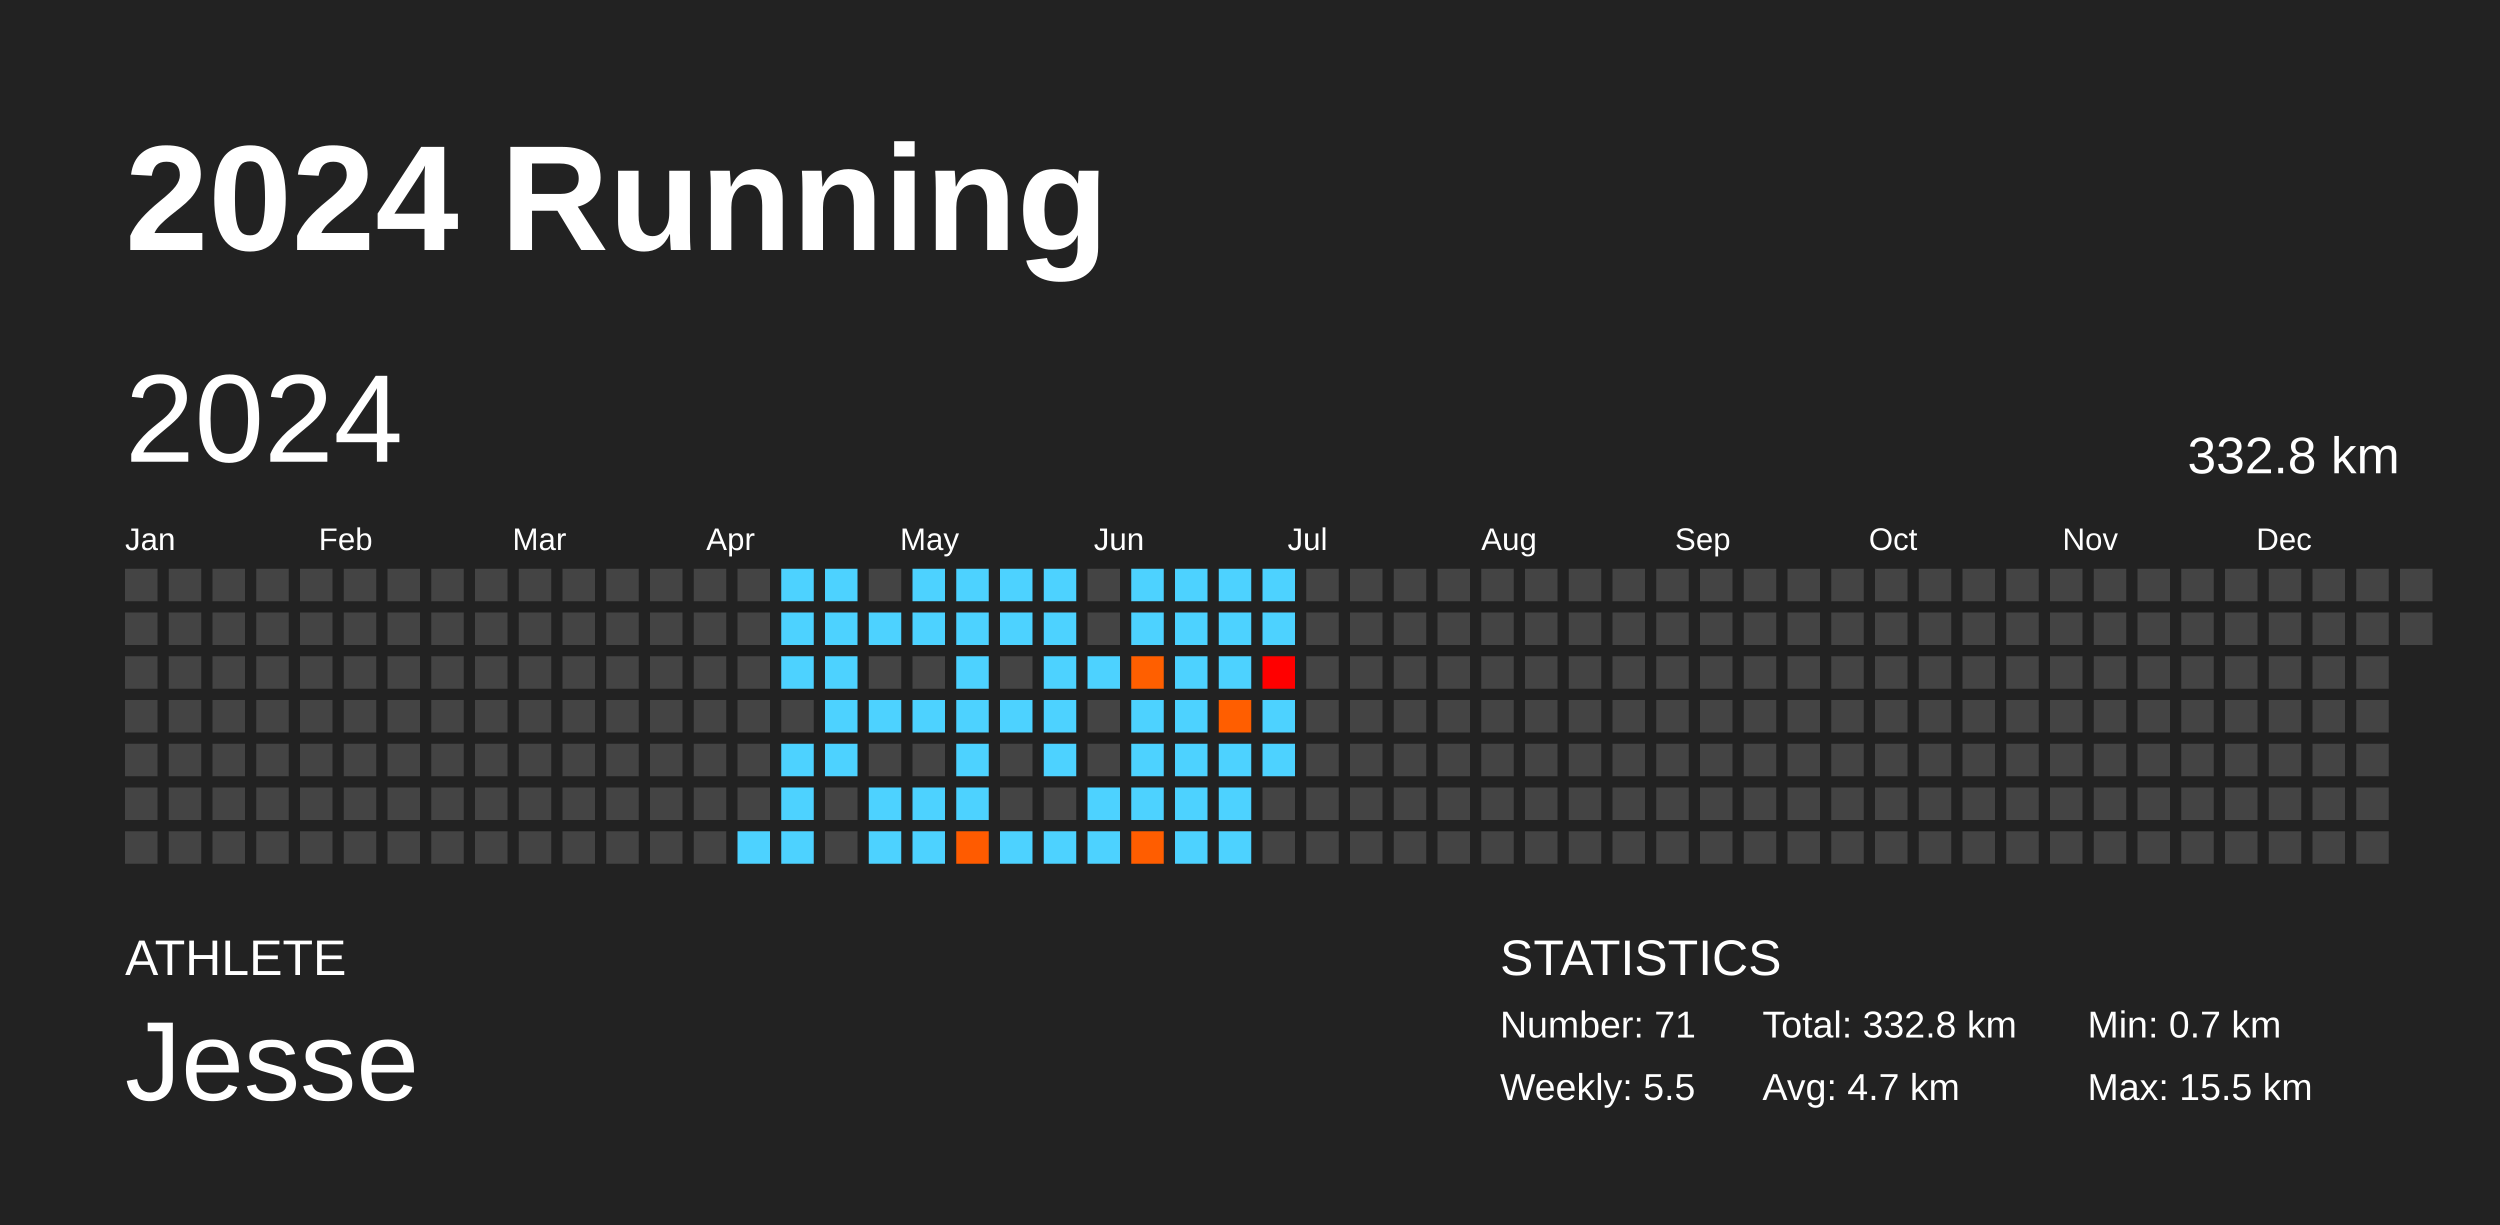
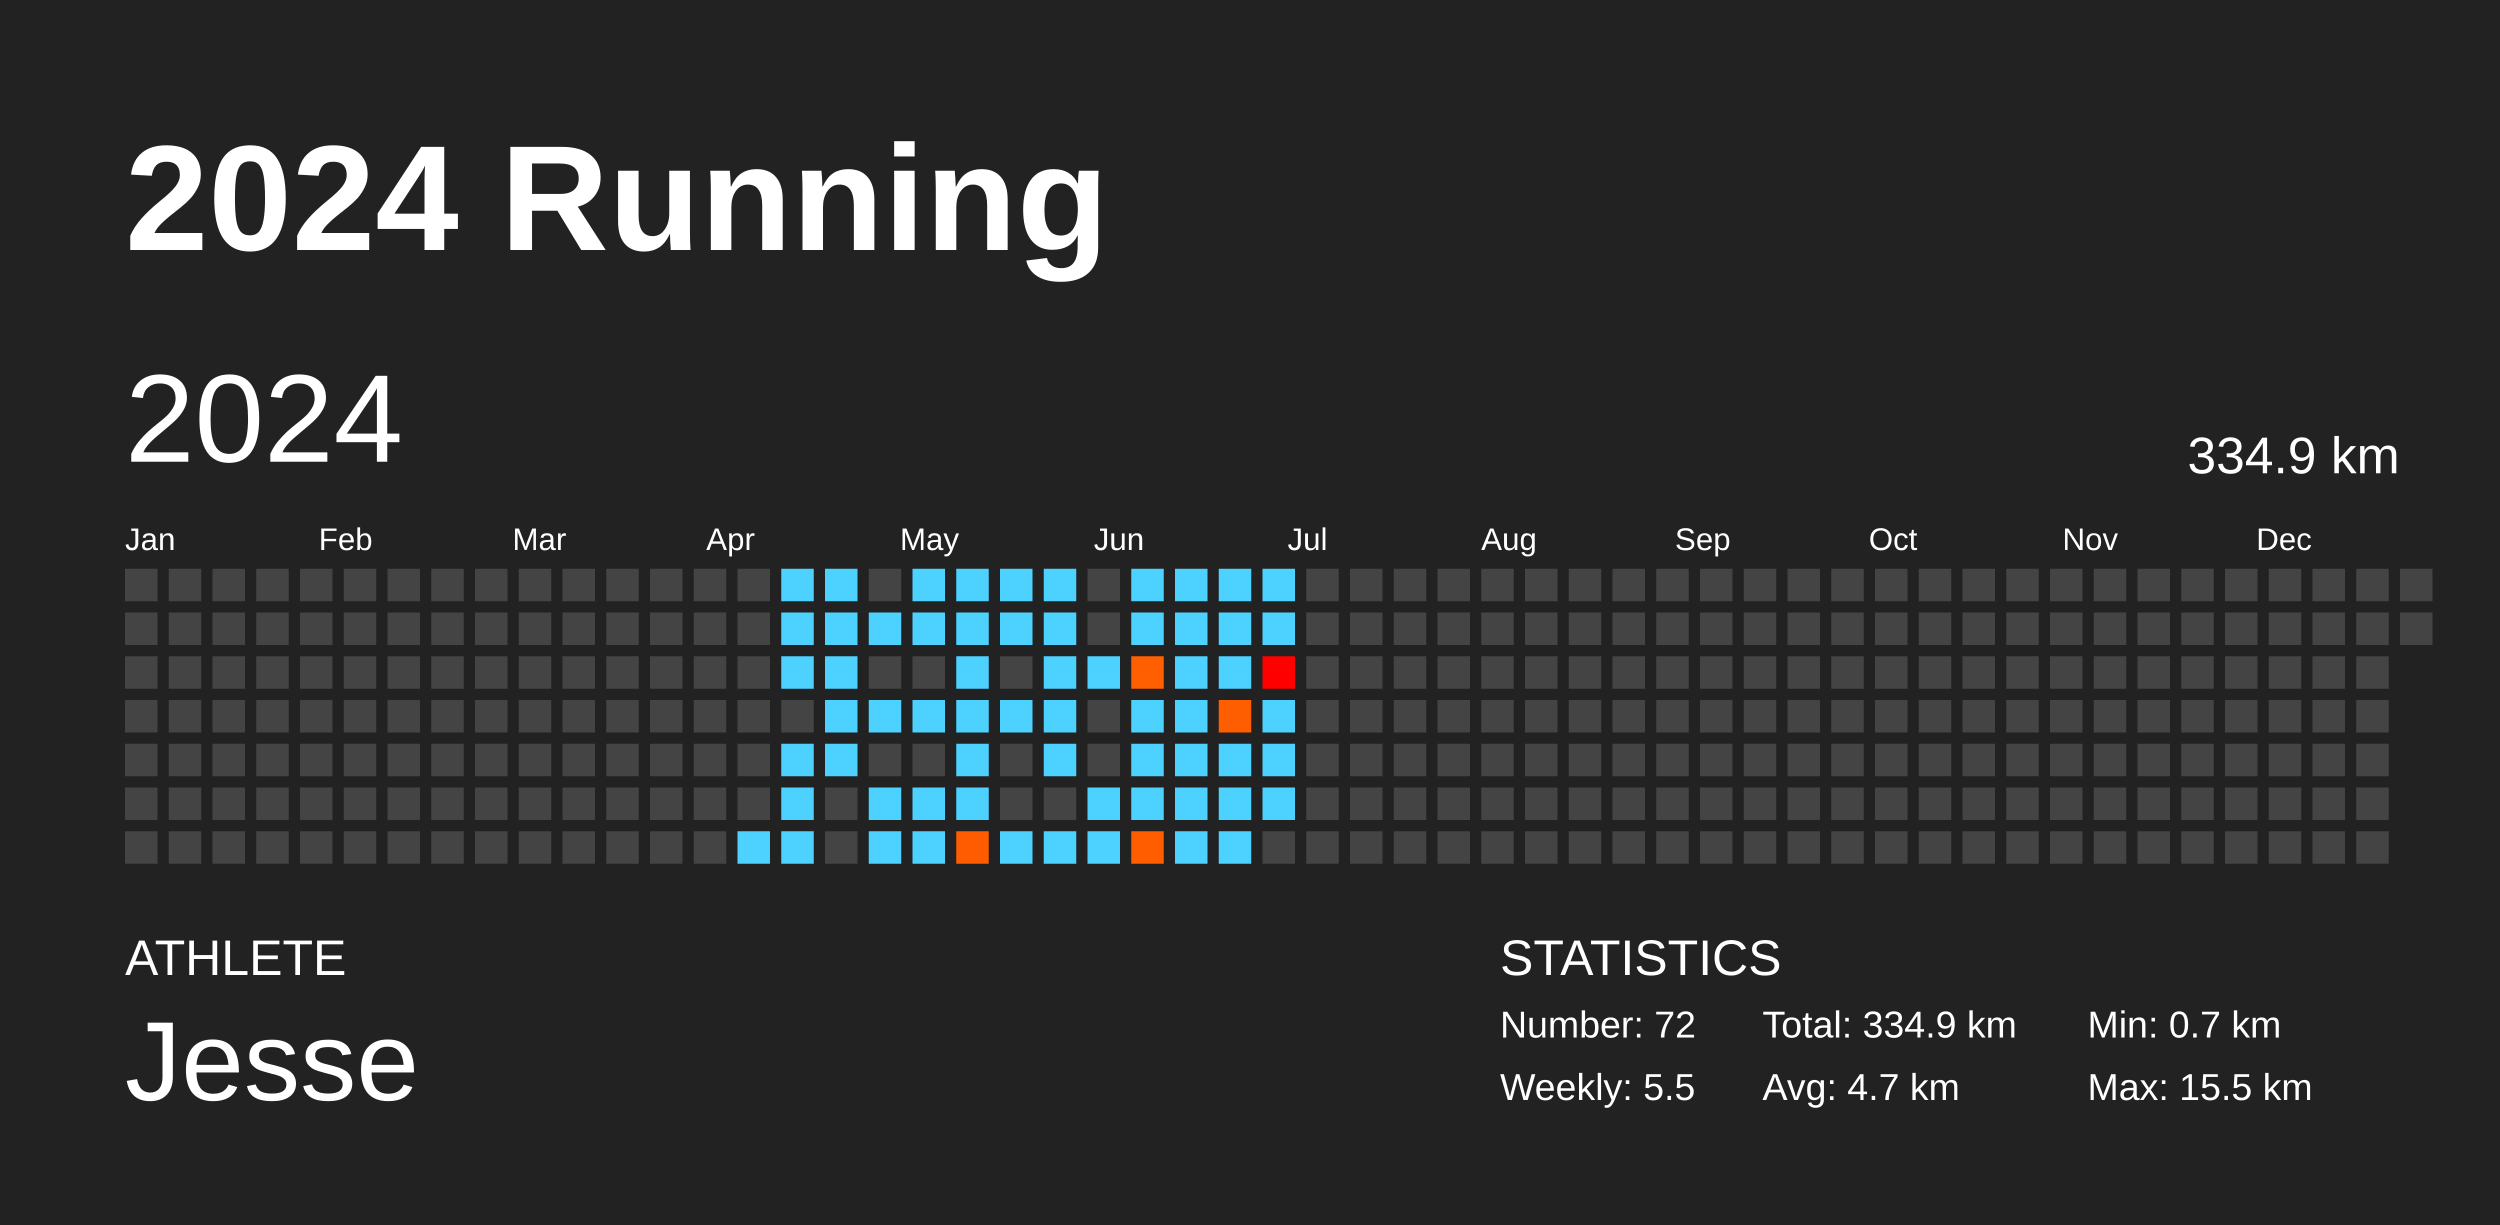
<svg xmlns="http://www.w3.org/2000/svg" baseProfile="full" height="98mm" version="1.1" viewBox="0,0,200,98" width="200mm">
  <defs />
  <rect fill="#222222" height="98" width="200" x="0" y="0" />
  <text fill="#FFFFFF" style="font-size:12px; font-family:Arial; font-weight:bold;" x="10" y="20">2024 Running</text>
  <text fill="#FFFFFF" style="font-size:4px; font-family:Arial" x="10" y="78">ATHLETE</text>
  <text fill="#FFFFFF" style="font-size:9px; font-family:Arial" x="10" y="88">Jesse</text>
  <text fill="#FFFFFF" style="font-size:4px; font-family:Arial" x="120" y="78">STATISTICS</text>
-   <text fill="#FFFFFF" style="font-size:3px; font-family:Arial" x="120" y="83">Number: 71</text>
+   <text fill="#FFFFFF" style="font-size:3px; font-family:Arial" x="120" y="83">Number: 72</text>
  <text fill="#FFFFFF" style="font-size:3px; font-family:Arial" x="120" y="88">Weekly: 5.5</text>
-   <text fill="#FFFFFF" style="font-size:3px; font-family:Arial" x="141" y="83">Total: 332.8 km</text>
+   <text fill="#FFFFFF" style="font-size:3px; font-family:Arial" x="141" y="83">Total: 334.9 km</text>
  <text fill="#FFFFFF" style="font-size:3px; font-family:Arial" x="141" y="88">Avg: 4.7 km</text>
  <text fill="#FFFFFF" style="font-size:3px; font-family:Arial" x="167" y="83">Min: 0.7 km</text>
  <text fill="#FFFFFF" style="font-size:3px; font-family:Arial" x="167" y="88">Max: 15.5 km</text>
  <text dominant-baseline="hanging" fill="#FFFFFF" style="font-size:10.0px; font-family:Arial;" x="10" y="30">2024</text>
-   <text dominant-baseline="hanging" fill="#FFFFFF" style="font-size:4.125px; font-family:Arial;" x="175" y="35">332.8 km</text>
+   <text dominant-baseline="hanging" fill="#FFFFFF" style="font-size:4.125px; font-family:Arial;" x="175" y="35">334.9 km</text>
  <text fill="#FFFFFF" style="font-size:2.5px; font-family:Arial" x="10.0" y="44">Jan</text>
  <text fill="#FFFFFF" style="font-size:2.5px; font-family:Arial" x="25.5" y="44">Feb</text>
  <text fill="#FFFFFF" style="font-size:2.5px; font-family:Arial" x="41.0" y="44">Mar</text>
  <text fill="#FFFFFF" style="font-size:2.5px; font-family:Arial" x="56.5" y="44">Apr</text>
  <text fill="#FFFFFF" style="font-size:2.5px; font-family:Arial" x="72.0" y="44">May</text>
  <text fill="#FFFFFF" style="font-size:2.5px; font-family:Arial" x="87.5" y="44">Jun</text>
  <text fill="#FFFFFF" style="font-size:2.5px; font-family:Arial" x="103.0" y="44">Jul</text>
  <text fill="#FFFFFF" style="font-size:2.5px; font-family:Arial" x="118.5" y="44">Aug</text>
  <text fill="#FFFFFF" style="font-size:2.5px; font-family:Arial" x="134.0" y="44">Sep</text>
  <text fill="#FFFFFF" style="font-size:2.5px; font-family:Arial" x="149.5" y="44">Oct</text>
  <text fill="#FFFFFF" style="font-size:2.5px; font-family:Arial" x="165.0" y="44">Nov</text>
  <text fill="#FFFFFF" style="font-size:2.5px; font-family:Arial" x="180.5" y="44">Dec</text>
  <rect fill="#444444" height="2.6" width="2.6" x="10.0" y="45.5" />
  <rect fill="#444444" height="2.6" width="2.6" x="10.0" y="49.0" />
  <rect fill="#444444" height="2.6" width="2.6" x="10.0" y="52.5" />
  <rect fill="#444444" height="2.6" width="2.6" x="10.0" y="56.0" />
  <rect fill="#444444" height="2.6" width="2.6" x="10.0" y="59.5" />
  <rect fill="#444444" height="2.6" width="2.6" x="10.0" y="63.0" />
  <rect fill="#444444" height="2.6" width="2.6" x="10.0" y="66.5" />
  <rect fill="#444444" height="2.6" width="2.6" x="13.5" y="45.5" />
  <rect fill="#444444" height="2.6" width="2.6" x="13.5" y="49.0" />
  <rect fill="#444444" height="2.6" width="2.6" x="13.5" y="52.5" />
  <rect fill="#444444" height="2.6" width="2.6" x="13.5" y="56.0" />
  <rect fill="#444444" height="2.6" width="2.6" x="13.5" y="59.5" />
  <rect fill="#444444" height="2.6" width="2.6" x="13.5" y="63.0" />
  <rect fill="#444444" height="2.6" width="2.6" x="13.5" y="66.5" />
  <rect fill="#444444" height="2.6" width="2.6" x="17.0" y="45.5" />
  <rect fill="#444444" height="2.6" width="2.6" x="17.0" y="49.0" />
  <rect fill="#444444" height="2.6" width="2.6" x="17.0" y="52.5" />
  <rect fill="#444444" height="2.6" width="2.6" x="17.0" y="56.0" />
  <rect fill="#444444" height="2.6" width="2.6" x="17.0" y="59.5" />
  <rect fill="#444444" height="2.6" width="2.6" x="17.0" y="63.0" />
  <rect fill="#444444" height="2.6" width="2.6" x="17.0" y="66.5" />
  <rect fill="#444444" height="2.6" width="2.6" x="20.5" y="45.5" />
  <rect fill="#444444" height="2.6" width="2.6" x="20.5" y="49.0" />
  <rect fill="#444444" height="2.6" width="2.6" x="20.5" y="52.5" />
  <rect fill="#444444" height="2.6" width="2.6" x="20.5" y="56.0" />
  <rect fill="#444444" height="2.6" width="2.6" x="20.5" y="59.5" />
  <rect fill="#444444" height="2.6" width="2.6" x="20.5" y="63.0" />
  <rect fill="#444444" height="2.6" width="2.6" x="20.5" y="66.5" />
  <rect fill="#444444" height="2.6" width="2.6" x="24.0" y="45.5" />
  <rect fill="#444444" height="2.6" width="2.6" x="24.0" y="49.0" />
  <rect fill="#444444" height="2.6" width="2.6" x="24.0" y="52.5" />
  <rect fill="#444444" height="2.6" width="2.6" x="24.0" y="56.0" />
  <rect fill="#444444" height="2.6" width="2.6" x="24.0" y="59.5" />
  <rect fill="#444444" height="2.6" width="2.6" x="24.0" y="63.0" />
  <rect fill="#444444" height="2.6" width="2.6" x="24.0" y="66.5" />
  <rect fill="#444444" height="2.6" width="2.6" x="27.5" y="45.5" />
  <rect fill="#444444" height="2.6" width="2.6" x="27.5" y="49.0" />
  <rect fill="#444444" height="2.6" width="2.6" x="27.5" y="52.5" />
  <rect fill="#444444" height="2.6" width="2.6" x="27.5" y="56.0" />
  <rect fill="#444444" height="2.6" width="2.6" x="27.5" y="59.5" />
  <rect fill="#444444" height="2.6" width="2.6" x="27.5" y="63.0" />
  <rect fill="#444444" height="2.6" width="2.6" x="27.5" y="66.5" />
  <rect fill="#444444" height="2.6" width="2.6" x="31.0" y="45.5" />
  <rect fill="#444444" height="2.6" width="2.6" x="31.0" y="49.0" />
  <rect fill="#444444" height="2.6" width="2.6" x="31.0" y="52.5" />
  <rect fill="#444444" height="2.6" width="2.6" x="31.0" y="56.0" />
  <rect fill="#444444" height="2.6" width="2.6" x="31.0" y="59.5" />
  <rect fill="#444444" height="2.6" width="2.6" x="31.0" y="63.0" />
  <rect fill="#444444" height="2.6" width="2.6" x="31.0" y="66.5" />
  <rect fill="#444444" height="2.6" width="2.6" x="34.5" y="45.5" />
  <rect fill="#444444" height="2.6" width="2.6" x="34.5" y="49.0" />
  <rect fill="#444444" height="2.6" width="2.6" x="34.5" y="52.5" />
  <rect fill="#444444" height="2.6" width="2.6" x="34.5" y="56.0" />
  <rect fill="#444444" height="2.6" width="2.6" x="34.5" y="59.5" />
  <rect fill="#444444" height="2.6" width="2.6" x="34.5" y="63.0" />
  <rect fill="#444444" height="2.6" width="2.6" x="34.5" y="66.5" />
  <rect fill="#444444" height="2.6" width="2.6" x="38.0" y="45.5" />
  <rect fill="#444444" height="2.6" width="2.6" x="38.0" y="49.0" />
  <rect fill="#444444" height="2.6" width="2.6" x="38.0" y="52.5" />
  <rect fill="#444444" height="2.6" width="2.6" x="38.0" y="56.0" />
  <rect fill="#444444" height="2.6" width="2.6" x="38.0" y="59.5" />
  <rect fill="#444444" height="2.6" width="2.6" x="38.0" y="63.0" />
  <rect fill="#444444" height="2.6" width="2.6" x="38.0" y="66.5" />
  <rect fill="#444444" height="2.6" width="2.6" x="41.5" y="45.5" />
  <rect fill="#444444" height="2.6" width="2.6" x="41.5" y="49.0" />
  <rect fill="#444444" height="2.6" width="2.6" x="41.5" y="52.5" />
  <rect fill="#444444" height="2.6" width="2.6" x="41.5" y="56.0" />
  <rect fill="#444444" height="2.6" width="2.6" x="41.5" y="59.5" />
  <rect fill="#444444" height="2.6" width="2.6" x="41.5" y="63.0" />
  <rect fill="#444444" height="2.6" width="2.6" x="41.5" y="66.5" />
  <rect fill="#444444" height="2.6" width="2.6" x="45.0" y="45.5" />
  <rect fill="#444444" height="2.6" width="2.6" x="45.0" y="49.0" />
  <rect fill="#444444" height="2.6" width="2.6" x="45.0" y="52.5" />
  <rect fill="#444444" height="2.6" width="2.6" x="45.0" y="56.0" />
  <rect fill="#444444" height="2.6" width="2.6" x="45.0" y="59.5" />
  <rect fill="#444444" height="2.6" width="2.6" x="45.0" y="63.0" />
  <rect fill="#444444" height="2.6" width="2.6" x="45.0" y="66.5" />
  <rect fill="#444444" height="2.6" width="2.6" x="48.5" y="45.5" />
  <rect fill="#444444" height="2.6" width="2.6" x="48.5" y="49.0" />
  <rect fill="#444444" height="2.6" width="2.6" x="48.5" y="52.5" />
  <rect fill="#444444" height="2.6" width="2.6" x="48.5" y="56.0" />
  <rect fill="#444444" height="2.6" width="2.6" x="48.5" y="59.5" />
  <rect fill="#444444" height="2.6" width="2.6" x="48.5" y="63.0" />
  <rect fill="#444444" height="2.6" width="2.6" x="48.5" y="66.5" />
  <rect fill="#444444" height="2.6" width="2.6" x="52.0" y="45.5" />
  <rect fill="#444444" height="2.6" width="2.6" x="52.0" y="49.0" />
  <rect fill="#444444" height="2.6" width="2.6" x="52.0" y="52.5" />
  <rect fill="#444444" height="2.6" width="2.6" x="52.0" y="56.0" />
  <rect fill="#444444" height="2.6" width="2.6" x="52.0" y="59.5" />
  <rect fill="#444444" height="2.6" width="2.6" x="52.0" y="63.0" />
  <rect fill="#444444" height="2.6" width="2.6" x="52.0" y="66.5" />
  <rect fill="#444444" height="2.6" width="2.6" x="55.5" y="45.5" />
  <rect fill="#444444" height="2.6" width="2.6" x="55.5" y="49.0" />
  <rect fill="#444444" height="2.6" width="2.6" x="55.5" y="52.5" />
  <rect fill="#444444" height="2.6" width="2.6" x="55.5" y="56.0" />
  <rect fill="#444444" height="2.6" width="2.6" x="55.5" y="59.5" />
  <rect fill="#444444" height="2.6" width="2.6" x="55.5" y="63.0" />
  <rect fill="#444444" height="2.6" width="2.6" x="55.5" y="66.5" />
  <rect fill="#444444" height="2.6" width="2.6" x="59.0" y="45.5" />
  <rect fill="#444444" height="2.6" width="2.6" x="59.0" y="49.0" />
  <rect fill="#444444" height="2.6" width="2.6" x="59.0" y="52.5" />
  <rect fill="#444444" height="2.6" width="2.6" x="59.0" y="56.0" />
  <rect fill="#444444" height="2.6" width="2.6" x="59.0" y="59.5" />
  <rect fill="#444444" height="2.6" width="2.6" x="59.0" y="63.0" />
  <rect fill="#4dd2ff" height="2.6" width="2.6" x="59.0" y="66.5" />
  <rect fill="#4dd2ff" height="2.6" width="2.6" x="62.5" y="45.5" />
  <rect fill="#4dd2ff" height="2.6" width="2.6" x="62.5" y="49.0" />
  <rect fill="#4dd2ff" height="2.6" width="2.6" x="62.5" y="52.5" />
  <rect fill="#444444" height="2.6" width="2.6" x="62.5" y="56.0" />
  <rect fill="#4dd2ff" height="2.6" width="2.6" x="62.5" y="59.5" />
  <rect fill="#4dd2ff" height="2.6" width="2.6" x="62.5" y="63.0" />
  <rect fill="#4dd2ff" height="2.6" width="2.6" x="62.5" y="66.5" />
  <rect fill="#4dd2ff" height="2.6" width="2.6" x="66.0" y="45.5" />
  <rect fill="#4dd2ff" height="2.6" width="2.6" x="66.0" y="49.0" />
  <rect fill="#4dd2ff" height="2.6" width="2.6" x="66.0" y="52.5" />
  <rect fill="#4dd2ff" height="2.6" width="2.6" x="66.0" y="56.0" />
  <rect fill="#4dd2ff" height="2.6" width="2.6" x="66.0" y="59.5" />
  <rect fill="#444444" height="2.6" width="2.6" x="66.0" y="63.0" />
  <rect fill="#444444" height="2.6" width="2.6" x="66.0" y="66.5" />
  <rect fill="#444444" height="2.6" width="2.6" x="69.5" y="45.5" />
  <rect fill="#4dd2ff" height="2.6" width="2.6" x="69.5" y="49.0" />
  <rect fill="#444444" height="2.6" width="2.6" x="69.5" y="52.5" />
  <rect fill="#4dd2ff" height="2.6" width="2.6" x="69.5" y="56.0" />
  <rect fill="#444444" height="2.6" width="2.6" x="69.5" y="59.5" />
  <rect fill="#4dd2ff" height="2.6" width="2.6" x="69.5" y="63.0" />
  <rect fill="#4dd2ff" height="2.6" width="2.6" x="69.5" y="66.5" />
  <rect fill="#4dd2ff" height="2.6" width="2.6" x="73.0" y="45.5" />
  <rect fill="#4dd2ff" height="2.6" width="2.6" x="73.0" y="49.0" />
  <rect fill="#444444" height="2.6" width="2.6" x="73.0" y="52.5" />
  <rect fill="#4dd2ff" height="2.6" width="2.6" x="73.0" y="56.0" />
  <rect fill="#444444" height="2.6" width="2.6" x="73.0" y="59.5" />
  <rect fill="#4dd2ff" height="2.6" width="2.6" x="73.0" y="63.0" />
  <rect fill="#4dd2ff" height="2.6" width="2.6" x="73.0" y="66.5" />
  <rect fill="#4dd2ff" height="2.6" width="2.6" x="76.5" y="45.5" />
  <rect fill="#4dd2ff" height="2.6" width="2.6" x="76.5" y="49.0" />
  <rect fill="#4dd2ff" height="2.6" width="2.6" x="76.5" y="52.5" />
  <rect fill="#4dd2ff" height="2.6" width="2.6" x="76.5" y="56.0" />
  <rect fill="#4dd2ff" height="2.6" width="2.6" x="76.5" y="59.5" />
  <rect fill="#4dd2ff" height="2.6" width="2.6" x="76.5" y="63.0" />
  <rect fill="#ff5b00" height="2.6" width="2.6" x="76.5" y="66.5" />
  <rect fill="#4dd2ff" height="2.6" width="2.6" x="80.0" y="45.5" />
  <rect fill="#4dd2ff" height="2.6" width="2.6" x="80.0" y="49.0" />
  <rect fill="#444444" height="2.6" width="2.6" x="80.0" y="52.5" />
  <rect fill="#4dd2ff" height="2.6" width="2.6" x="80.0" y="56.0" />
  <rect fill="#444444" height="2.6" width="2.6" x="80.0" y="59.5" />
  <rect fill="#444444" height="2.6" width="2.6" x="80.0" y="63.0" />
  <rect fill="#4dd2ff" height="2.6" width="2.6" x="80.0" y="66.5" />
  <rect fill="#4dd2ff" height="2.6" width="2.6" x="83.5" y="45.5" />
  <rect fill="#4dd2ff" height="2.6" width="2.6" x="83.5" y="49.0" />
  <rect fill="#4dd2ff" height="2.6" width="2.6" x="83.5" y="52.5" />
  <rect fill="#4dd2ff" height="2.6" width="2.6" x="83.5" y="56.0" />
  <rect fill="#4dd2ff" height="2.6" width="2.6" x="83.5" y="59.5" />
  <rect fill="#444444" height="2.6" width="2.6" x="83.5" y="63.0" />
  <rect fill="#4dd2ff" height="2.6" width="2.6" x="83.5" y="66.5" />
  <rect fill="#444444" height="2.6" width="2.6" x="87.0" y="45.5" />
  <rect fill="#444444" height="2.6" width="2.6" x="87.0" y="49.0" />
  <rect fill="#4dd2ff" height="2.6" width="2.6" x="87.0" y="52.5" />
  <rect fill="#444444" height="2.6" width="2.6" x="87.0" y="56.0" />
  <rect fill="#444444" height="2.6" width="2.6" x="87.0" y="59.5" />
  <rect fill="#4dd2ff" height="2.6" width="2.6" x="87.0" y="63.0" />
  <rect fill="#4dd2ff" height="2.6" width="2.6" x="87.0" y="66.5" />
  <rect fill="#4dd2ff" height="2.6" width="2.6" x="90.5" y="45.5" />
  <rect fill="#4dd2ff" height="2.6" width="2.6" x="90.5" y="49.0" />
  <rect fill="#ff5f00" height="2.6" width="2.6" x="90.5" y="52.5" />
  <rect fill="#4dd2ff" height="2.6" width="2.6" x="90.5" y="56.0" />
  <rect fill="#4dd2ff" height="2.6" width="2.6" x="90.5" y="59.5" />
  <rect fill="#4dd2ff" height="2.6" width="2.6" x="90.5" y="63.0" />
  <rect fill="#ff5d00" height="2.6" width="2.6" x="90.5" y="66.5" />
  <rect fill="#4dd2ff" height="2.6" width="2.6" x="94.0" y="45.5" />
  <rect fill="#4dd2ff" height="2.6" width="2.6" x="94.0" y="49.0" />
  <rect fill="#4dd2ff" height="2.6" width="2.6" x="94.0" y="52.5" />
  <rect fill="#4dd2ff" height="2.6" width="2.6" x="94.0" y="56.0" />
  <rect fill="#4dd2ff" height="2.6" width="2.6" x="94.0" y="59.5" />
  <rect fill="#4dd2ff" height="2.6" width="2.6" x="94.0" y="63.0" />
  <rect fill="#4dd2ff" height="2.6" width="2.6" x="94.0" y="66.5" />
  <rect fill="#4dd2ff" height="2.6" width="2.6" x="97.5" y="45.5" />
  <rect fill="#4dd2ff" height="2.6" width="2.6" x="97.5" y="49.0" />
  <rect fill="#4dd2ff" height="2.6" width="2.6" x="97.5" y="52.5" />
  <rect fill="#ff5e00" height="2.6" width="2.6" x="97.5" y="56.0" />
  <rect fill="#4dd2ff" height="2.6" width="2.6" x="97.5" y="59.5" />
  <rect fill="#4dd2ff" height="2.6" width="2.6" x="97.5" y="63.0" />
  <rect fill="#4dd2ff" height="2.6" width="2.6" x="97.5" y="66.5" />
  <rect fill="#4dd2ff" height="2.6" width="2.6" x="101.0" y="45.5" />
  <rect fill="#4dd2ff" height="2.6" width="2.6" x="101.0" y="49.0" />
  <rect fill="#ff0000" height="2.6" width="2.6" x="101.0" y="52.5" />
  <rect fill="#4dd2ff" height="2.6" width="2.6" x="101.0" y="56.0" />
  <rect fill="#4dd2ff" height="2.6" width="2.6" x="101.0" y="59.5" />
-   <rect fill="#444444" height="2.6" width="2.6" x="101.0" y="63.0" />
+   <rect fill="#4dd2ff" height="2.6" width="2.6" x="101.0" y="63.0" />
  <rect fill="#444444" height="2.6" width="2.6" x="101.0" y="66.5" />
  <rect fill="#444444" height="2.6" width="2.6" x="104.5" y="45.5" />
  <rect fill="#444444" height="2.6" width="2.6" x="104.5" y="49.0" />
  <rect fill="#444444" height="2.6" width="2.6" x="104.5" y="52.5" />
  <rect fill="#444444" height="2.6" width="2.6" x="104.5" y="56.0" />
  <rect fill="#444444" height="2.6" width="2.6" x="104.5" y="59.5" />
  <rect fill="#444444" height="2.6" width="2.6" x="104.5" y="63.0" />
  <rect fill="#444444" height="2.6" width="2.6" x="104.5" y="66.5" />
  <rect fill="#444444" height="2.6" width="2.6" x="108.0" y="45.5" />
  <rect fill="#444444" height="2.6" width="2.6" x="108.0" y="49.0" />
  <rect fill="#444444" height="2.6" width="2.6" x="108.0" y="52.5" />
  <rect fill="#444444" height="2.6" width="2.6" x="108.0" y="56.0" />
  <rect fill="#444444" height="2.6" width="2.6" x="108.0" y="59.5" />
  <rect fill="#444444" height="2.6" width="2.6" x="108.0" y="63.0" />
  <rect fill="#444444" height="2.6" width="2.6" x="108.0" y="66.5" />
  <rect fill="#444444" height="2.6" width="2.6" x="111.5" y="45.5" />
  <rect fill="#444444" height="2.6" width="2.6" x="111.5" y="49.0" />
  <rect fill="#444444" height="2.6" width="2.6" x="111.5" y="52.5" />
  <rect fill="#444444" height="2.6" width="2.6" x="111.5" y="56.0" />
  <rect fill="#444444" height="2.6" width="2.6" x="111.5" y="59.5" />
  <rect fill="#444444" height="2.6" width="2.6" x="111.5" y="63.0" />
  <rect fill="#444444" height="2.6" width="2.6" x="111.5" y="66.5" />
  <rect fill="#444444" height="2.6" width="2.6" x="115.0" y="45.5" />
  <rect fill="#444444" height="2.6" width="2.6" x="115.0" y="49.0" />
  <rect fill="#444444" height="2.6" width="2.6" x="115.0" y="52.5" />
  <rect fill="#444444" height="2.6" width="2.6" x="115.0" y="56.0" />
  <rect fill="#444444" height="2.6" width="2.6" x="115.0" y="59.5" />
  <rect fill="#444444" height="2.6" width="2.6" x="115.0" y="63.0" />
  <rect fill="#444444" height="2.6" width="2.6" x="115.0" y="66.5" />
  <rect fill="#444444" height="2.6" width="2.6" x="118.5" y="45.5" />
  <rect fill="#444444" height="2.6" width="2.6" x="118.5" y="49.0" />
  <rect fill="#444444" height="2.6" width="2.6" x="118.5" y="52.5" />
  <rect fill="#444444" height="2.6" width="2.6" x="118.5" y="56.0" />
  <rect fill="#444444" height="2.6" width="2.6" x="118.5" y="59.5" />
  <rect fill="#444444" height="2.6" width="2.6" x="118.5" y="63.0" />
  <rect fill="#444444" height="2.6" width="2.6" x="118.5" y="66.5" />
  <rect fill="#444444" height="2.6" width="2.6" x="122.0" y="45.5" />
  <rect fill="#444444" height="2.6" width="2.6" x="122.0" y="49.0" />
  <rect fill="#444444" height="2.6" width="2.6" x="122.0" y="52.5" />
  <rect fill="#444444" height="2.6" width="2.6" x="122.0" y="56.0" />
  <rect fill="#444444" height="2.6" width="2.6" x="122.0" y="59.5" />
  <rect fill="#444444" height="2.6" width="2.6" x="122.0" y="63.0" />
  <rect fill="#444444" height="2.6" width="2.6" x="122.0" y="66.5" />
  <rect fill="#444444" height="2.6" width="2.6" x="125.5" y="45.5" />
  <rect fill="#444444" height="2.6" width="2.6" x="125.5" y="49.0" />
  <rect fill="#444444" height="2.6" width="2.6" x="125.5" y="52.5" />
  <rect fill="#444444" height="2.6" width="2.6" x="125.5" y="56.0" />
  <rect fill="#444444" height="2.6" width="2.6" x="125.5" y="59.5" />
  <rect fill="#444444" height="2.6" width="2.6" x="125.5" y="63.0" />
  <rect fill="#444444" height="2.6" width="2.6" x="125.5" y="66.5" />
  <rect fill="#444444" height="2.6" width="2.6" x="129.0" y="45.5" />
  <rect fill="#444444" height="2.6" width="2.6" x="129.0" y="49.0" />
  <rect fill="#444444" height="2.6" width="2.6" x="129.0" y="52.5" />
  <rect fill="#444444" height="2.6" width="2.6" x="129.0" y="56.0" />
  <rect fill="#444444" height="2.6" width="2.6" x="129.0" y="59.5" />
  <rect fill="#444444" height="2.6" width="2.6" x="129.0" y="63.0" />
  <rect fill="#444444" height="2.6" width="2.6" x="129.0" y="66.5" />
  <rect fill="#444444" height="2.6" width="2.6" x="132.5" y="45.5" />
  <rect fill="#444444" height="2.6" width="2.6" x="132.5" y="49.0" />
  <rect fill="#444444" height="2.6" width="2.6" x="132.5" y="52.5" />
  <rect fill="#444444" height="2.6" width="2.6" x="132.5" y="56.0" />
  <rect fill="#444444" height="2.6" width="2.6" x="132.5" y="59.5" />
  <rect fill="#444444" height="2.6" width="2.6" x="132.5" y="63.0" />
  <rect fill="#444444" height="2.6" width="2.6" x="132.5" y="66.5" />
  <rect fill="#444444" height="2.6" width="2.6" x="136.0" y="45.5" />
  <rect fill="#444444" height="2.6" width="2.6" x="136.0" y="49.0" />
  <rect fill="#444444" height="2.6" width="2.6" x="136.0" y="52.5" />
  <rect fill="#444444" height="2.6" width="2.6" x="136.0" y="56.0" />
  <rect fill="#444444" height="2.6" width="2.6" x="136.0" y="59.5" />
  <rect fill="#444444" height="2.6" width="2.6" x="136.0" y="63.0" />
  <rect fill="#444444" height="2.6" width="2.6" x="136.0" y="66.5" />
  <rect fill="#444444" height="2.6" width="2.6" x="139.5" y="45.5" />
  <rect fill="#444444" height="2.6" width="2.6" x="139.5" y="49.0" />
  <rect fill="#444444" height="2.6" width="2.6" x="139.5" y="52.5" />
  <rect fill="#444444" height="2.6" width="2.6" x="139.5" y="56.0" />
  <rect fill="#444444" height="2.6" width="2.6" x="139.5" y="59.5" />
  <rect fill="#444444" height="2.6" width="2.6" x="139.5" y="63.0" />
  <rect fill="#444444" height="2.6" width="2.6" x="139.5" y="66.5" />
  <rect fill="#444444" height="2.6" width="2.6" x="143.0" y="45.5" />
  <rect fill="#444444" height="2.6" width="2.6" x="143.0" y="49.0" />
  <rect fill="#444444" height="2.6" width="2.6" x="143.0" y="52.5" />
  <rect fill="#444444" height="2.6" width="2.6" x="143.0" y="56.0" />
  <rect fill="#444444" height="2.6" width="2.6" x="143.0" y="59.5" />
  <rect fill="#444444" height="2.6" width="2.6" x="143.0" y="63.0" />
  <rect fill="#444444" height="2.6" width="2.6" x="143.0" y="66.5" />
  <rect fill="#444444" height="2.6" width="2.6" x="146.5" y="45.5" />
  <rect fill="#444444" height="2.6" width="2.6" x="146.5" y="49.0" />
  <rect fill="#444444" height="2.6" width="2.6" x="146.5" y="52.5" />
  <rect fill="#444444" height="2.6" width="2.6" x="146.5" y="56.0" />
  <rect fill="#444444" height="2.6" width="2.6" x="146.5" y="59.5" />
  <rect fill="#444444" height="2.6" width="2.6" x="146.5" y="63.0" />
  <rect fill="#444444" height="2.6" width="2.6" x="146.5" y="66.5" />
  <rect fill="#444444" height="2.6" width="2.6" x="150.0" y="45.5" />
  <rect fill="#444444" height="2.6" width="2.6" x="150.0" y="49.0" />
  <rect fill="#444444" height="2.6" width="2.6" x="150.0" y="52.5" />
  <rect fill="#444444" height="2.6" width="2.6" x="150.0" y="56.0" />
  <rect fill="#444444" height="2.6" width="2.6" x="150.0" y="59.5" />
  <rect fill="#444444" height="2.6" width="2.6" x="150.0" y="63.0" />
  <rect fill="#444444" height="2.6" width="2.6" x="150.0" y="66.5" />
  <rect fill="#444444" height="2.6" width="2.6" x="153.5" y="45.5" />
  <rect fill="#444444" height="2.6" width="2.6" x="153.5" y="49.0" />
  <rect fill="#444444" height="2.6" width="2.6" x="153.5" y="52.5" />
  <rect fill="#444444" height="2.6" width="2.6" x="153.5" y="56.0" />
  <rect fill="#444444" height="2.6" width="2.6" x="153.5" y="59.5" />
  <rect fill="#444444" height="2.6" width="2.6" x="153.5" y="63.0" />
  <rect fill="#444444" height="2.6" width="2.6" x="153.5" y="66.5" />
  <rect fill="#444444" height="2.6" width="2.6" x="157.0" y="45.5" />
  <rect fill="#444444" height="2.6" width="2.6" x="157.0" y="49.0" />
  <rect fill="#444444" height="2.6" width="2.6" x="157.0" y="52.5" />
  <rect fill="#444444" height="2.6" width="2.6" x="157.0" y="56.0" />
  <rect fill="#444444" height="2.6" width="2.6" x="157.0" y="59.5" />
  <rect fill="#444444" height="2.6" width="2.6" x="157.0" y="63.0" />
  <rect fill="#444444" height="2.6" width="2.6" x="157.0" y="66.5" />
  <rect fill="#444444" height="2.6" width="2.6" x="160.5" y="45.5" />
  <rect fill="#444444" height="2.6" width="2.6" x="160.5" y="49.0" />
  <rect fill="#444444" height="2.6" width="2.6" x="160.5" y="52.5" />
  <rect fill="#444444" height="2.6" width="2.6" x="160.5" y="56.0" />
  <rect fill="#444444" height="2.6" width="2.6" x="160.5" y="59.5" />
  <rect fill="#444444" height="2.6" width="2.6" x="160.5" y="63.0" />
  <rect fill="#444444" height="2.6" width="2.6" x="160.5" y="66.5" />
  <rect fill="#444444" height="2.6" width="2.6" x="164.0" y="45.5" />
  <rect fill="#444444" height="2.6" width="2.6" x="164.0" y="49.0" />
  <rect fill="#444444" height="2.6" width="2.6" x="164.0" y="52.5" />
  <rect fill="#444444" height="2.6" width="2.6" x="164.0" y="56.0" />
  <rect fill="#444444" height="2.6" width="2.6" x="164.0" y="59.5" />
  <rect fill="#444444" height="2.6" width="2.6" x="164.0" y="63.0" />
  <rect fill="#444444" height="2.6" width="2.6" x="164.0" y="66.5" />
  <rect fill="#444444" height="2.6" width="2.6" x="167.5" y="45.5" />
  <rect fill="#444444" height="2.6" width="2.6" x="167.5" y="49.0" />
  <rect fill="#444444" height="2.6" width="2.6" x="167.5" y="52.5" />
  <rect fill="#444444" height="2.6" width="2.6" x="167.5" y="56.0" />
  <rect fill="#444444" height="2.6" width="2.6" x="167.5" y="59.5" />
  <rect fill="#444444" height="2.6" width="2.6" x="167.5" y="63.0" />
  <rect fill="#444444" height="2.6" width="2.6" x="167.5" y="66.5" />
  <rect fill="#444444" height="2.6" width="2.6" x="171.0" y="45.5" />
  <rect fill="#444444" height="2.6" width="2.6" x="171.0" y="49.0" />
  <rect fill="#444444" height="2.6" width="2.6" x="171.0" y="52.5" />
  <rect fill="#444444" height="2.6" width="2.6" x="171.0" y="56.0" />
  <rect fill="#444444" height="2.6" width="2.6" x="171.0" y="59.5" />
  <rect fill="#444444" height="2.6" width="2.6" x="171.0" y="63.0" />
  <rect fill="#444444" height="2.6" width="2.6" x="171.0" y="66.5" />
  <rect fill="#444444" height="2.6" width="2.6" x="174.5" y="45.5" />
  <rect fill="#444444" height="2.6" width="2.6" x="174.5" y="49.0" />
  <rect fill="#444444" height="2.6" width="2.6" x="174.5" y="52.5" />
  <rect fill="#444444" height="2.6" width="2.6" x="174.5" y="56.0" />
  <rect fill="#444444" height="2.6" width="2.6" x="174.5" y="59.5" />
  <rect fill="#444444" height="2.6" width="2.6" x="174.5" y="63.0" />
  <rect fill="#444444" height="2.6" width="2.6" x="174.5" y="66.5" />
  <rect fill="#444444" height="2.6" width="2.6" x="178.0" y="45.5" />
  <rect fill="#444444" height="2.6" width="2.6" x="178.0" y="49.0" />
  <rect fill="#444444" height="2.6" width="2.6" x="178.0" y="52.5" />
  <rect fill="#444444" height="2.6" width="2.6" x="178.0" y="56.0" />
  <rect fill="#444444" height="2.6" width="2.6" x="178.0" y="59.5" />
  <rect fill="#444444" height="2.6" width="2.6" x="178.0" y="63.0" />
  <rect fill="#444444" height="2.6" width="2.6" x="178.0" y="66.5" />
  <rect fill="#444444" height="2.6" width="2.6" x="181.5" y="45.5" />
  <rect fill="#444444" height="2.6" width="2.6" x="181.5" y="49.0" />
  <rect fill="#444444" height="2.6" width="2.6" x="181.5" y="52.5" />
  <rect fill="#444444" height="2.6" width="2.6" x="181.5" y="56.0" />
  <rect fill="#444444" height="2.6" width="2.6" x="181.5" y="59.5" />
  <rect fill="#444444" height="2.6" width="2.6" x="181.5" y="63.0" />
  <rect fill="#444444" height="2.6" width="2.6" x="181.5" y="66.5" />
  <rect fill="#444444" height="2.6" width="2.6" x="185.0" y="45.5" />
  <rect fill="#444444" height="2.6" width="2.6" x="185.0" y="49.0" />
  <rect fill="#444444" height="2.6" width="2.6" x="185.0" y="52.5" />
  <rect fill="#444444" height="2.6" width="2.6" x="185.0" y="56.0" />
  <rect fill="#444444" height="2.6" width="2.6" x="185.0" y="59.5" />
  <rect fill="#444444" height="2.6" width="2.6" x="185.0" y="63.0" />
  <rect fill="#444444" height="2.6" width="2.6" x="185.0" y="66.5" />
  <rect fill="#444444" height="2.6" width="2.6" x="188.5" y="45.5" />
  <rect fill="#444444" height="2.6" width="2.6" x="188.5" y="49.0" />
  <rect fill="#444444" height="2.6" width="2.6" x="188.5" y="52.5" />
  <rect fill="#444444" height="2.6" width="2.6" x="188.5" y="56.0" />
  <rect fill="#444444" height="2.6" width="2.6" x="188.5" y="59.5" />
  <rect fill="#444444" height="2.6" width="2.6" x="188.5" y="63.0" />
  <rect fill="#444444" height="2.6" width="2.6" x="188.5" y="66.5" />
  <rect fill="#444444" height="2.6" width="2.6" x="192.0" y="45.5" />
  <rect fill="#444444" height="2.6" width="2.6" x="192.0" y="49.0" />
</svg>
